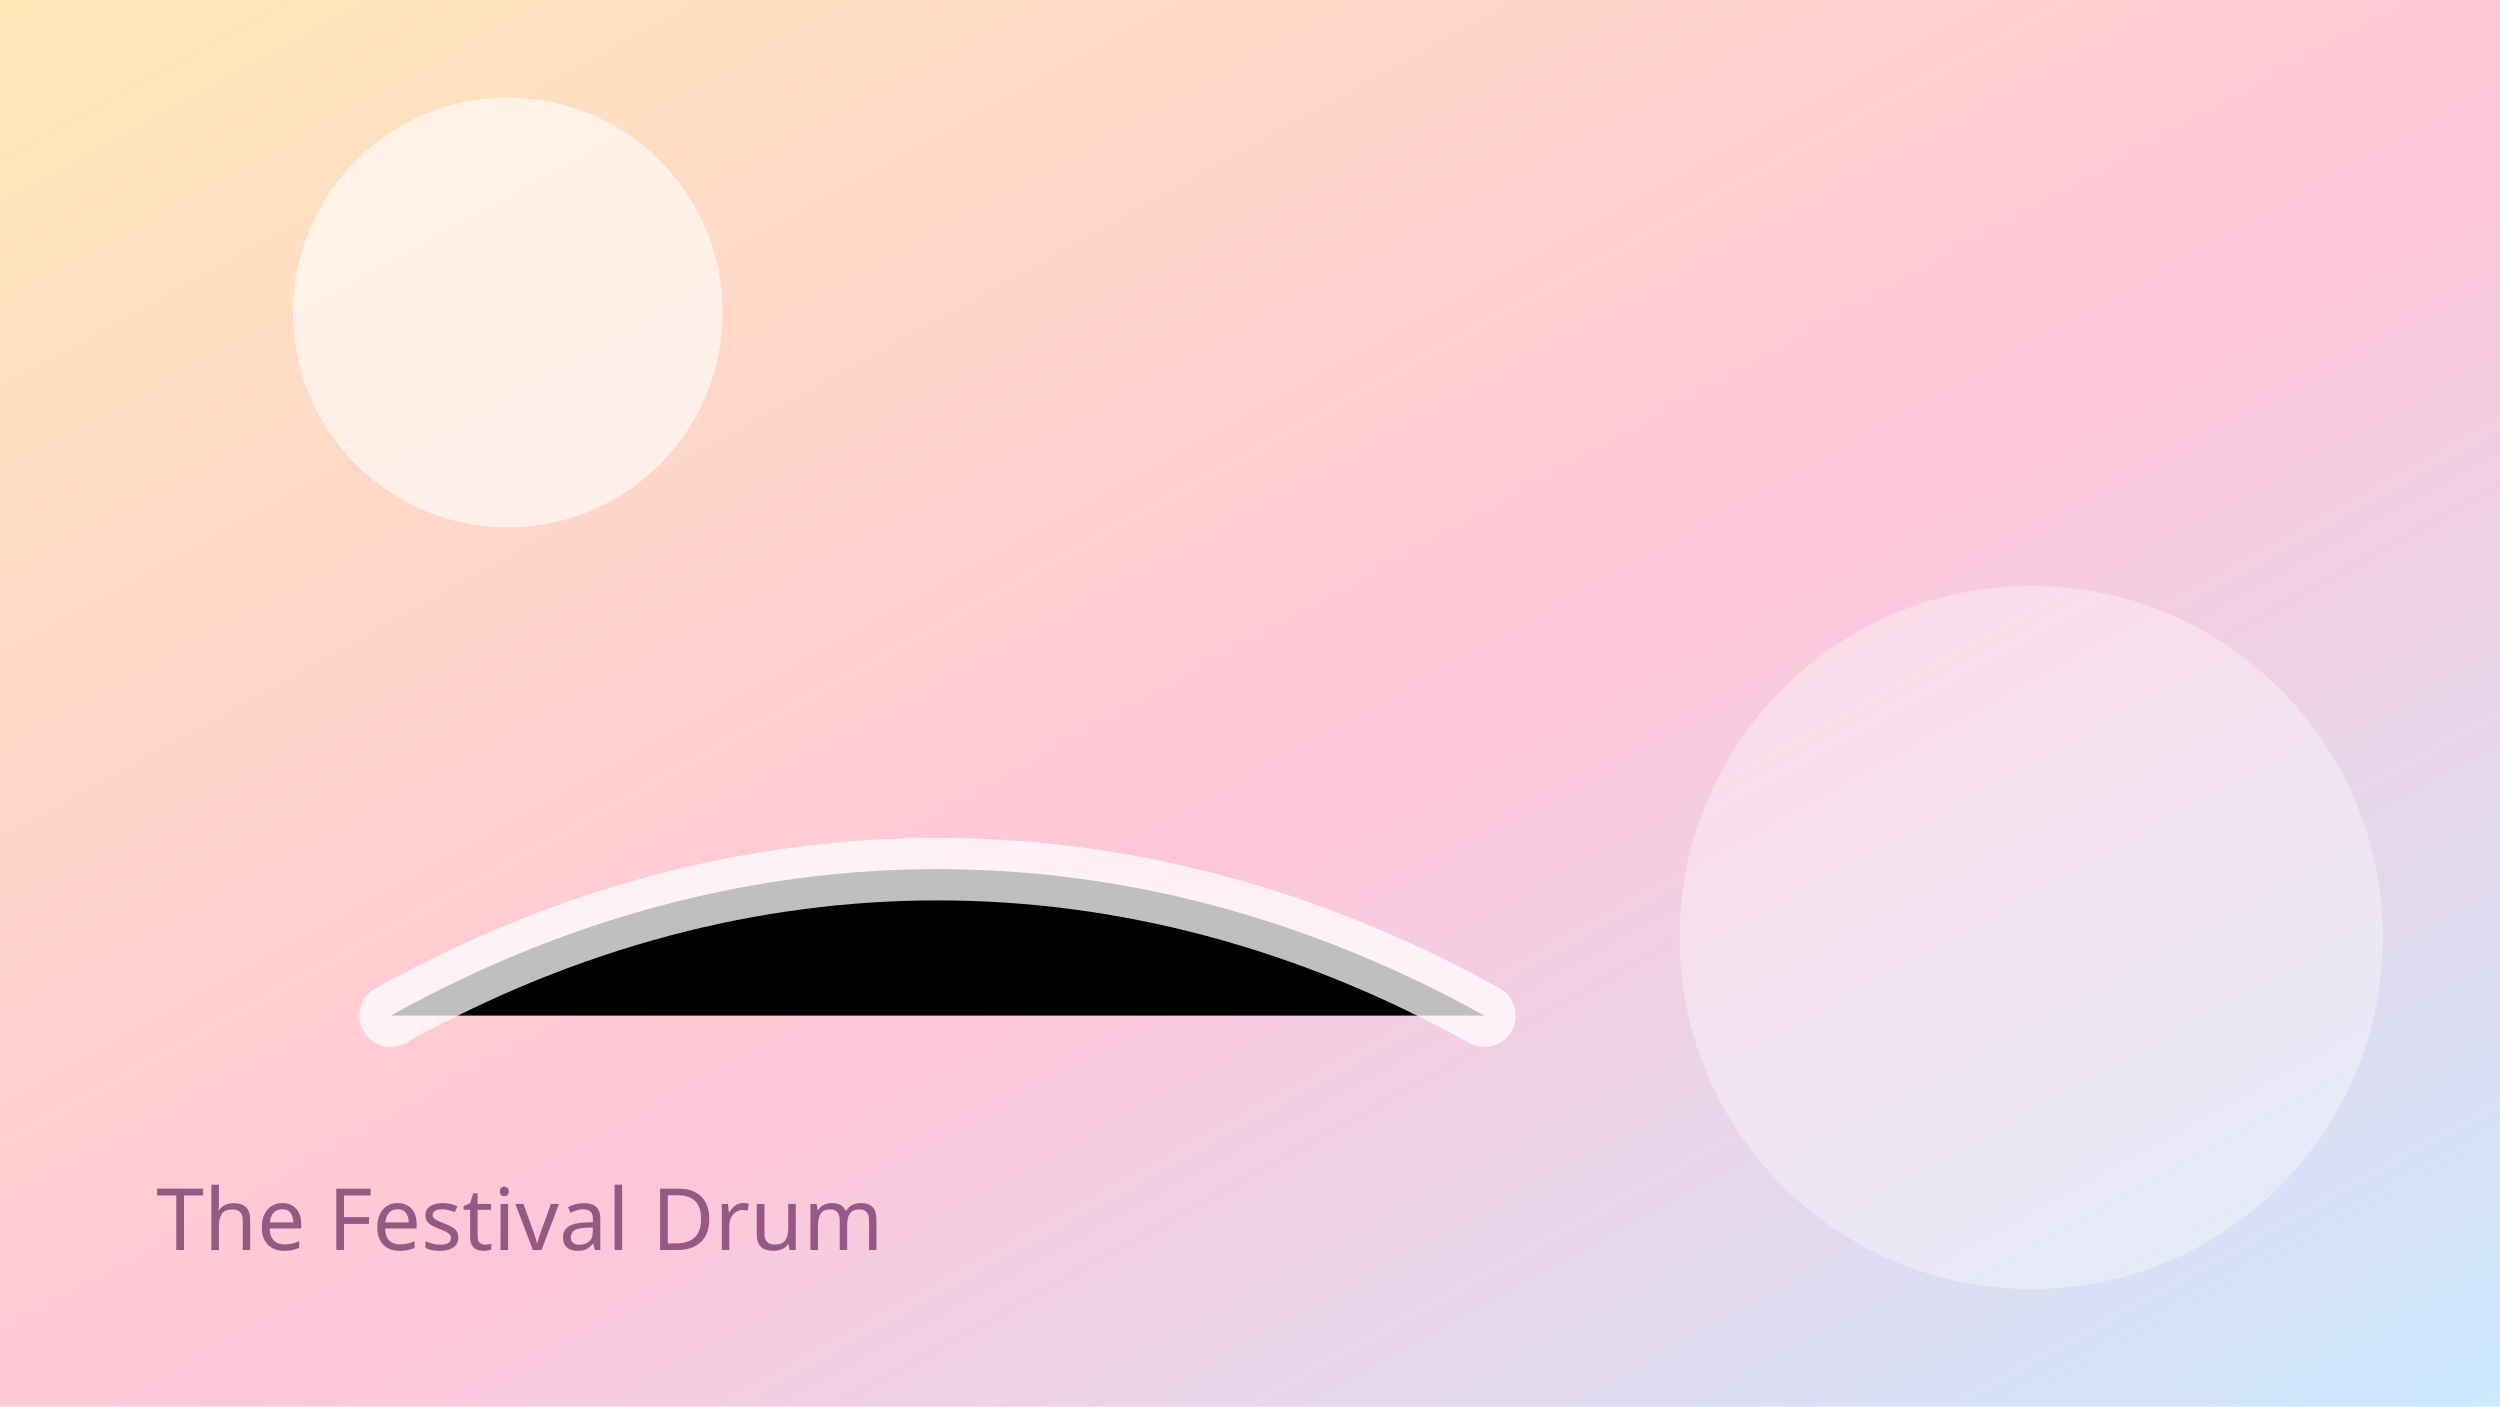
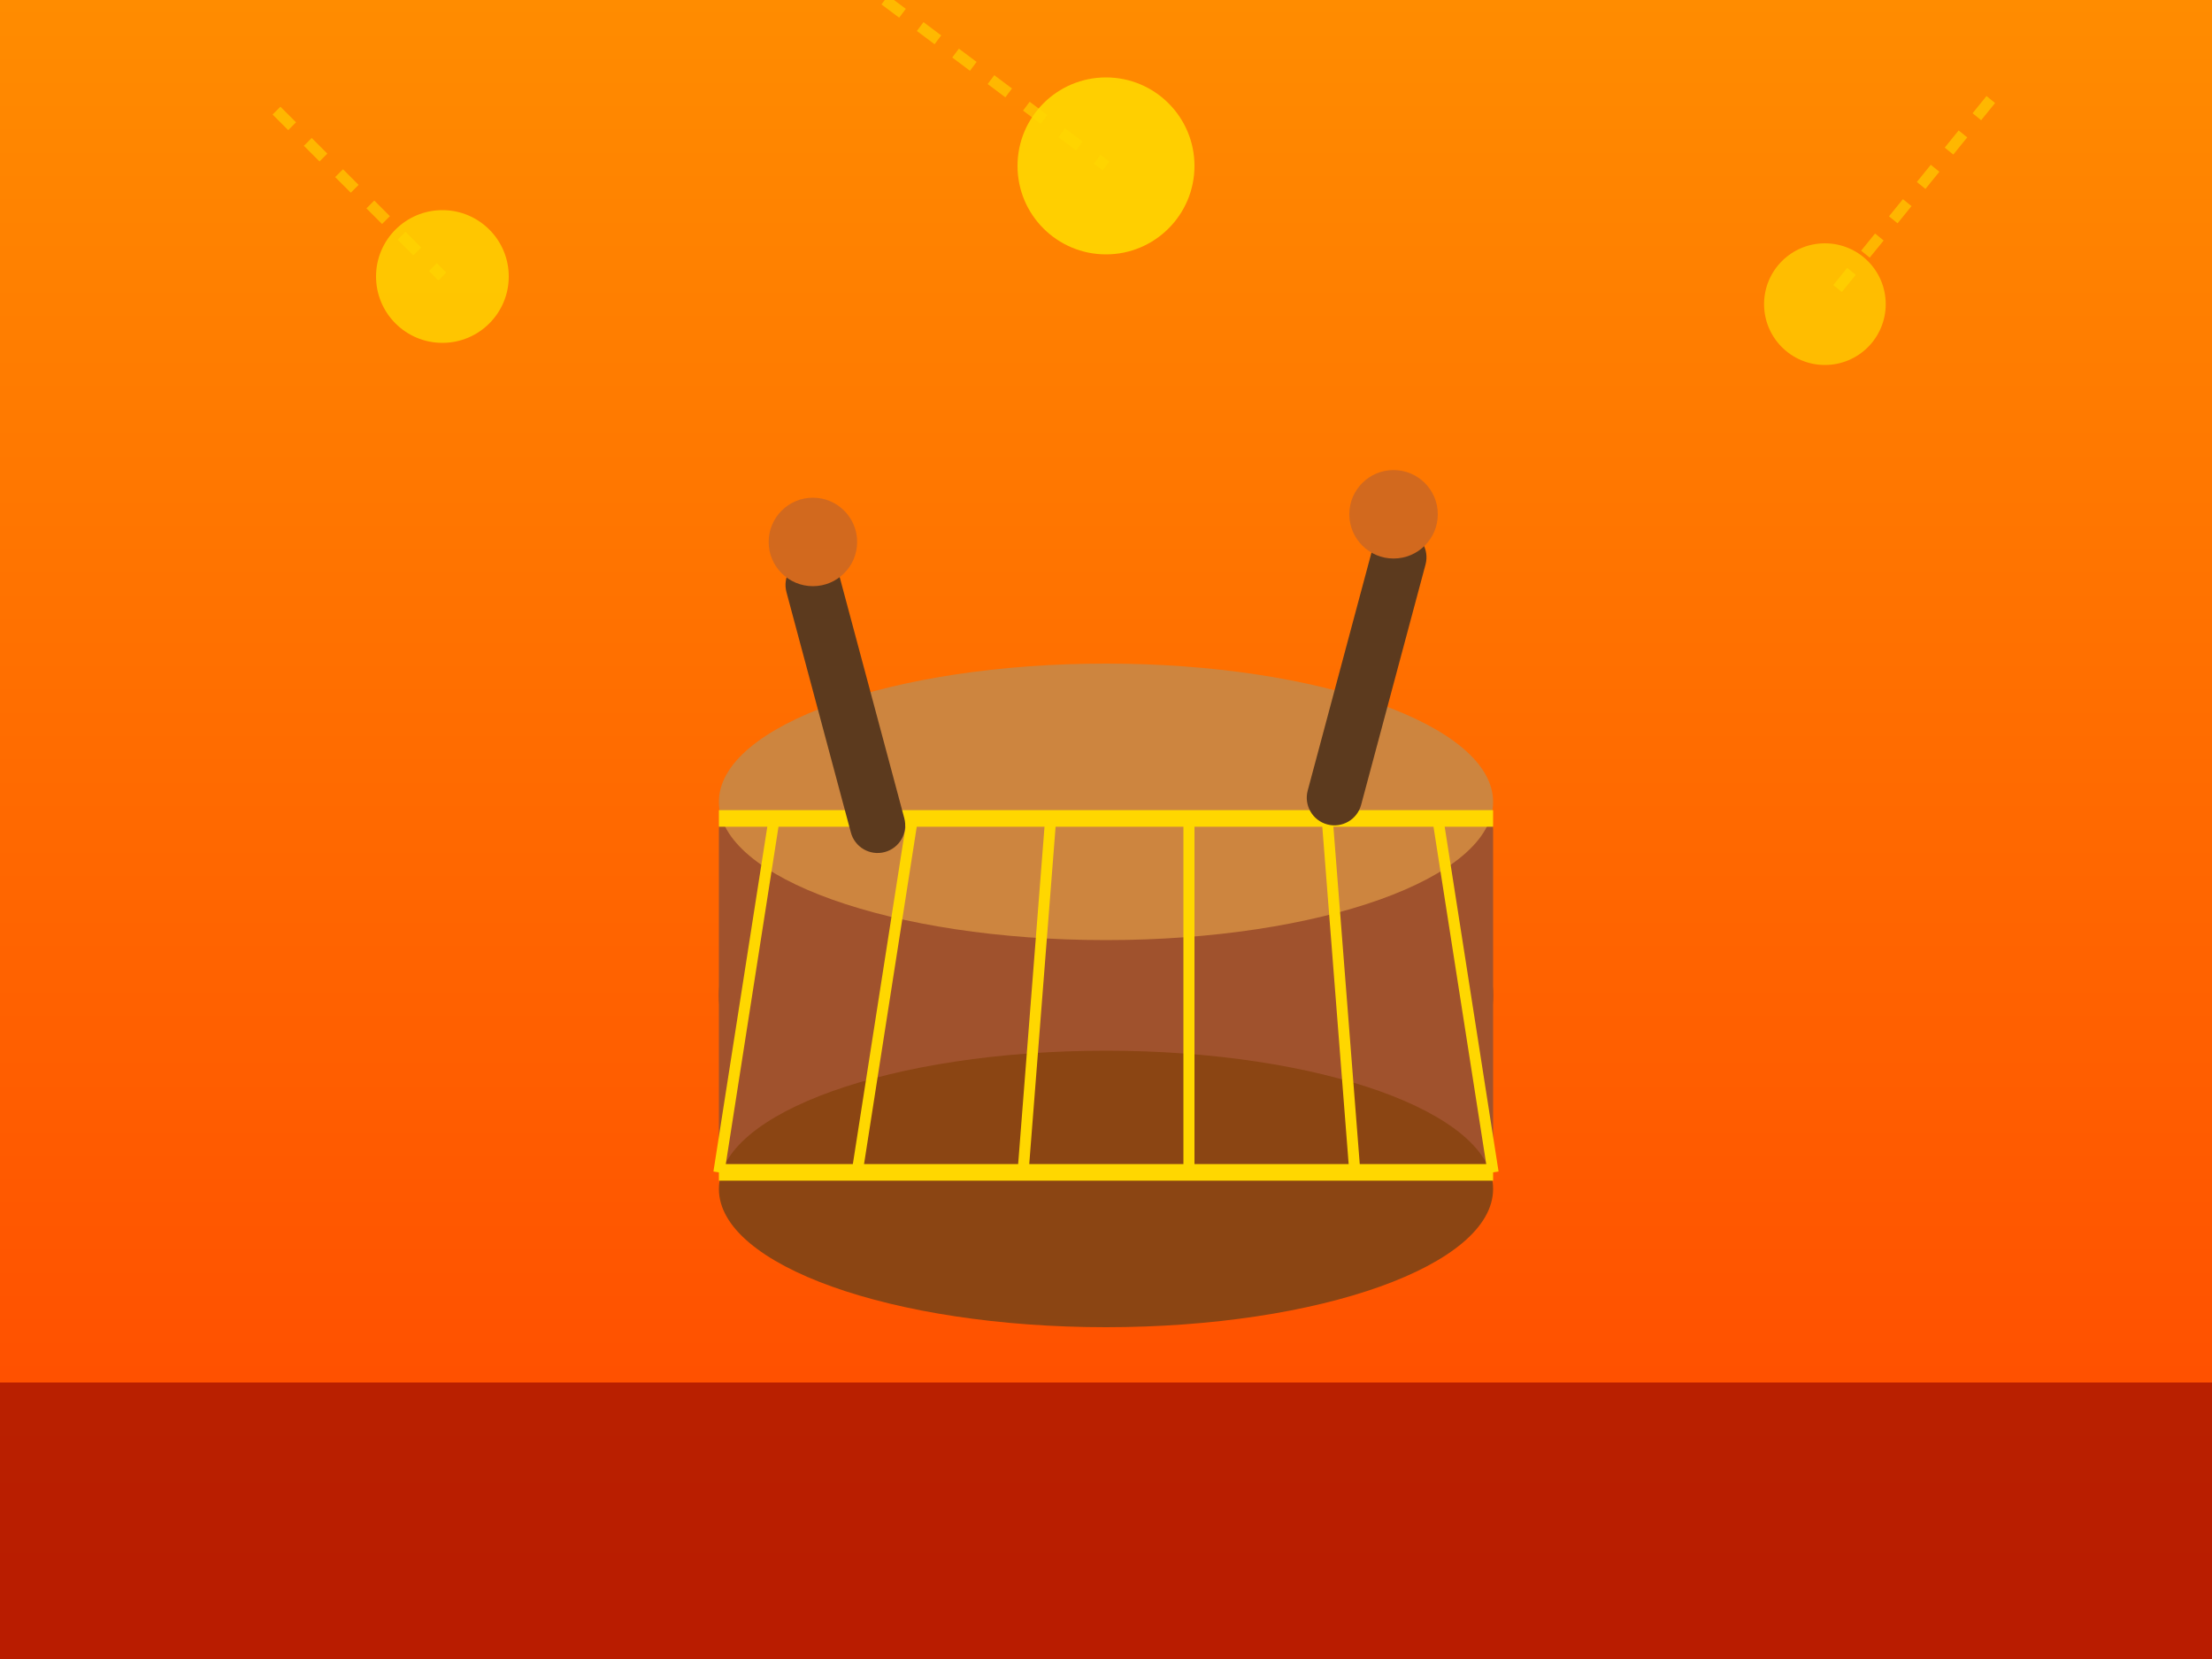
- <svg xmlns="http://www.w3.org/2000/svg" viewBox="0 0 640 360">
+ <svg xmlns="http://www.w3.org/2000/svg" viewBox="0 0 400 300">
  <defs>
-     <linearGradient id="g5" x1="0" y1="0" x2="1" y2="1">
-       <stop offset="0%" stop-color="#FFE8B8" />
-       <stop offset="55%" stop-color="#FFC6D9" />
-       <stop offset="100%" stop-color="#CBE9FF" />
+     <linearGradient id="bg" x1="0%" y1="0%" x2="0%" y2="100%">
+       <stop offset="0%" stop-color="#FF8C00" />
+       <stop offset="100%" stop-color="#FF4500" />
    </linearGradient>
  </defs>
-   <rect width="640" height="360" fill="url(#g5)" />
-   <circle cx="130" cy="80" r="55" fill="#FFFFFF" fill-opacity="0.6" />
-   <circle cx="520" cy="240" r="90" fill="#FFFFFF" fill-opacity="0.35" />
-   <path d="M100 260c90-50 190-50 280 0" stroke="#FFFFFF" stroke-opacity="0.75" stroke-width="16" stroke-linecap="round" />
-   <text x="40" y="320" font-family="Nunito, sans-serif" font-size="22" fill="#8C4B7B" opacity="0.9">The Festival Drum</text>
+   <rect width="400" height="300" fill="url(#bg)" />
+   <circle cx="80" cy="50" r="12" fill="#FFD700" opacity="0.8" />
+   <circle cx="200" cy="30" r="16" fill="#FFD700" opacity="0.9" />
+   <circle cx="330" cy="55" r="11" fill="#FFD700" opacity="0.7" />
+   <line x1="50" y1="20" x2="80" y2="50" stroke="#FFD700" stroke-width="2" stroke-dasharray="4,4" opacity="0.6" />
+   <line x1="160" y1="0" x2="200" y2="30" stroke="#FFD700" stroke-width="2" stroke-dasharray="4,4" opacity="0.6" />
+   <line x1="360" y1="18" x2="330" y2="55" stroke="#FFD700" stroke-width="2" stroke-dasharray="4,4" opacity="0.6" />
+   <rect x="0" y="250" width="400" height="50" fill="#8B0000" opacity="0.6" />
+   <ellipse cx="200" cy="180" rx="70" ry="35" fill="#8B4513" />
+   <rect x="130" y="145" width="140" height="70" rx="5" fill="#A0522D" />
+   <ellipse cx="200" cy="145" rx="70" ry="25" fill="#CD853F" />
+   <ellipse cx="200" cy="215" rx="70" ry="25" fill="#8B4513" />
+   <line x1="130" y1="148" x2="270" y2="148" stroke="#FFD700" stroke-width="3" />
+   <line x1="130" y1="212" x2="270" y2="212" stroke="#FFD700" stroke-width="3" />
+   <line x1="140" y1="148" x2="130" y2="212" stroke="#FFD700" stroke-width="2" />
+   <line x1="165" y1="148" x2="155" y2="212" stroke="#FFD700" stroke-width="2" />
+   <line x1="190" y1="148" x2="185" y2="212" stroke="#FFD700" stroke-width="2" />
+   <line x1="215" y1="148" x2="215" y2="212" stroke="#FFD700" stroke-width="2" />
+   <line x1="240" y1="148" x2="245" y2="212" stroke="#FFD700" stroke-width="2" />
+   <line x1="260" y1="148" x2="270" y2="212" stroke="#FFD700" stroke-width="2" />
+   <rect x="148" y="100" width="10" height="55" rx="5" fill="#5c3a1e" transform="rotate(-15 153 128)" />
+   <circle cx="147" cy="98" r="8" fill="#D2691E" />
+   <rect x="242" y="95" width="10" height="55" rx="5" fill="#5c3a1e" transform="rotate(15 247 123)" />
+   <circle cx="252" cy="93" r="8" fill="#D2691E" />
</svg>
